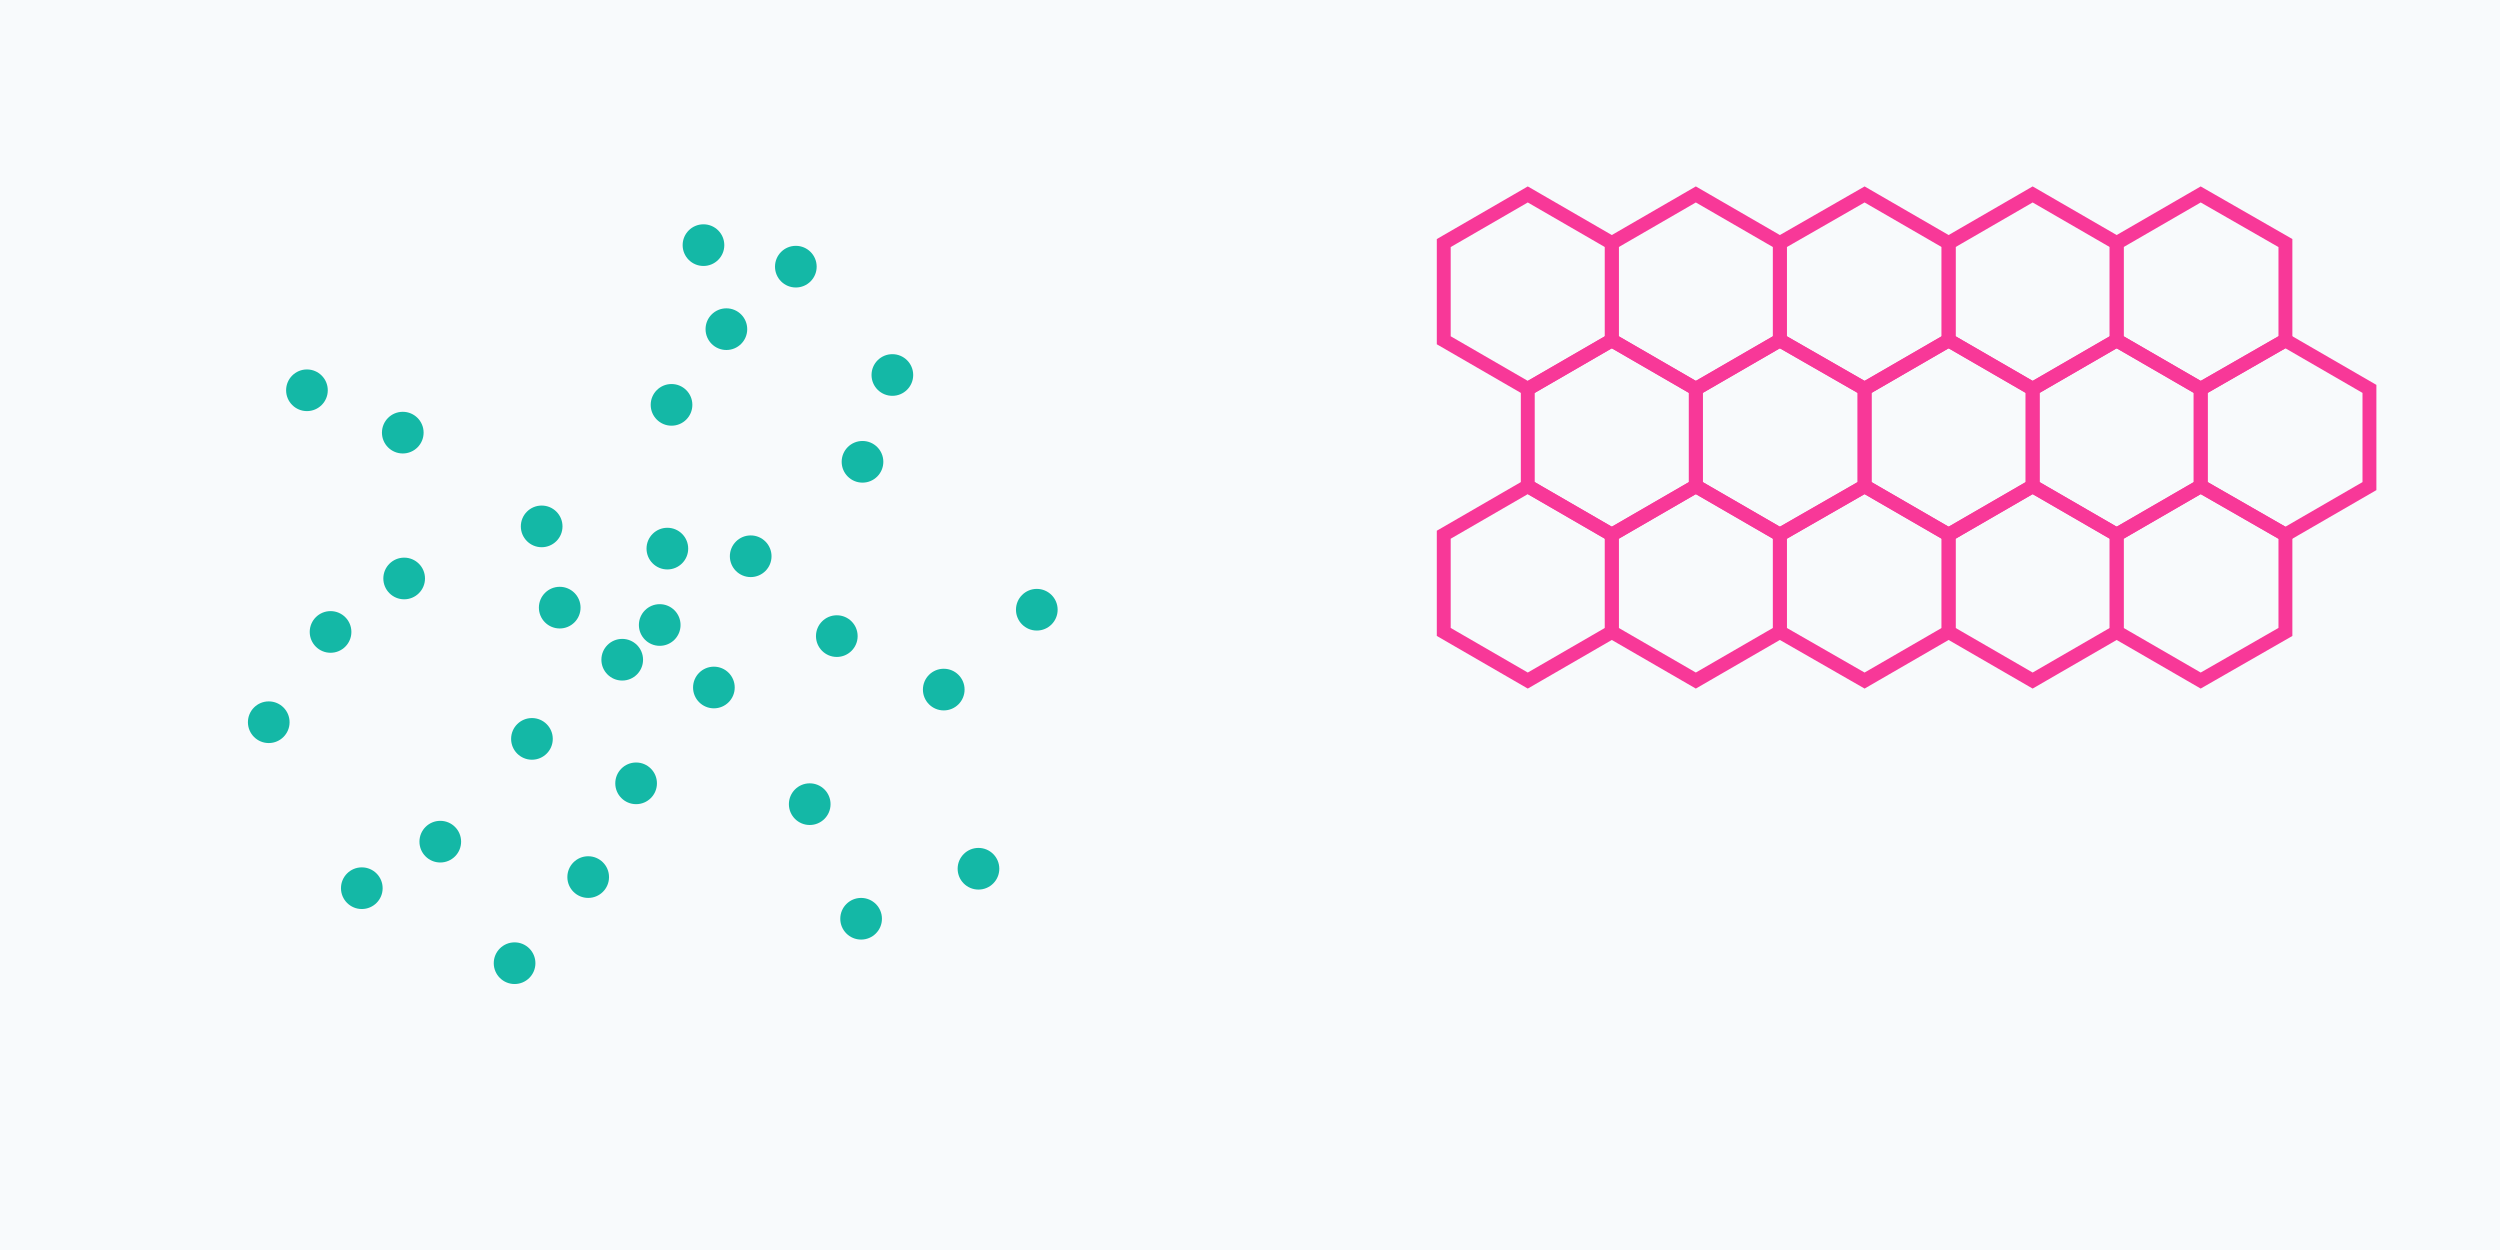
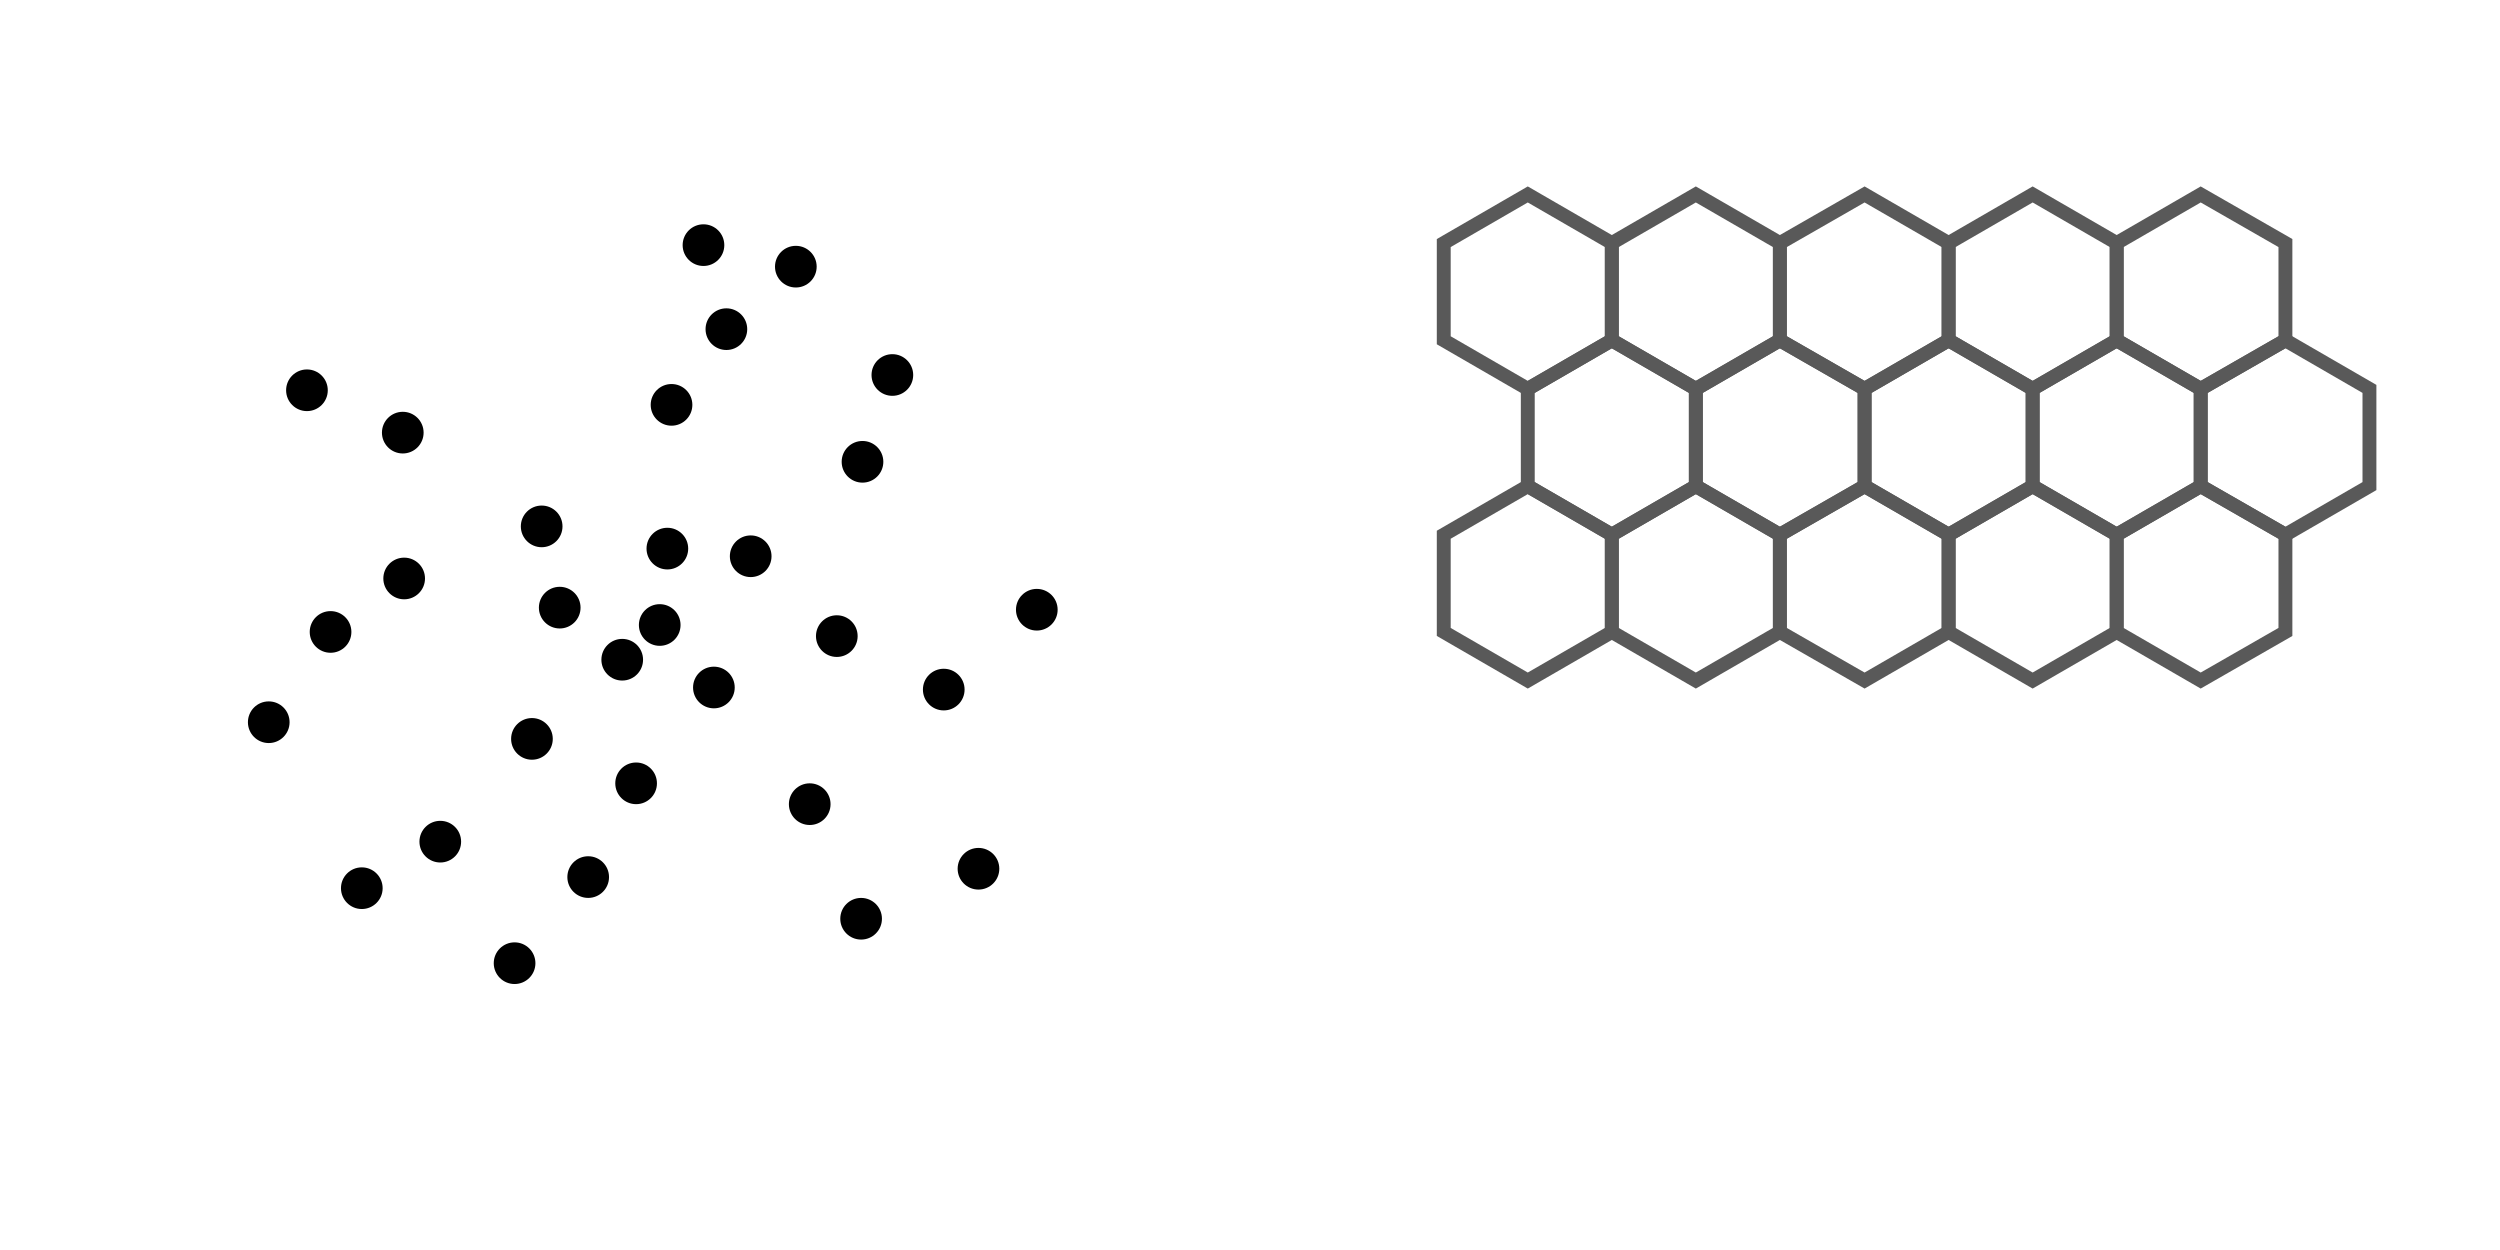
<svg xmlns="http://www.w3.org/2000/svg" width="360" height="180" viewBox="0 0 360 180">
-   <rect width="360" height="180" fill="#f8fafc" />
-   <g fill="#14b8a6">
+   <g fill="currentColor">
    <circle cx="95" cy="90" r="3" />
    <circle cx="89.6" cy="95" r="3" />
    <circle cx="96.1" cy="79" r="3" />
    <circle cx="102.8" cy="99" r="3" />
    <circle cx="80.6" cy="87.5" r="3" />
    <circle cx="108.1" cy="80.1" r="3" />
    <circle cx="91.6" cy="112.8" r="3" />
    <circle cx="78" cy="75.8" r="3" />
    <circle cx="120.5" cy="91.6" r="3" />
    <circle cx="76.6" cy="106.4" r="3" />
    <circle cx="96.7" cy="58.3" r="3" />
    <circle cx="116.6" cy="115.8" r="3" />
    <circle cx="58.2" cy="83.3" r="3" />
    <circle cx="124.2" cy="66.5" r="3" />
    <circle cx="84.7" cy="126.3" r="3" />
    <circle cx="58" cy="62.3" r="3" />
    <circle cx="135.9" cy="99.3" r="3" />
    <circle cx="63.4" cy="121.2" r="3" />
    <circle cx="104.6" cy="47.4" r="3" />
    <circle cx="124" cy="132.3" r="3" />
    <circle cx="47.6" cy="91" r="3" />
    <circle cx="128.5" cy="54" r="3" />
    <circle cx="74.1" cy="138.7" r="3" />
    <circle cx="44.2" cy="56.2" r="3" />
    <circle cx="149.3" cy="87.8" r="3" />
    <circle cx="52.1" cy="127.9" r="3" />
    <circle cx="101.3" cy="35.3" r="3" />
    <circle cx="140.9" cy="125.1" r="3" />
    <circle cx="38.7" cy="104" r="3" />
    <circle cx="114.6" cy="38.4" r="3" />
  </g>
-   <g fill="none" stroke="#f83898" stroke-width="2">
+   <g fill="none" stroke="currentColor" stroke-width="2" opacity="0.65">
    <polygon points="220,28 232.1,35 232.1,49 220,56 207.9,49 207.9,35" />
    <polygon points="244.2,28 256.3,35 256.3,49 244.2,56 232.1,49 232.1,35" />
    <polygon points="268.5,28 280.6,35 280.6,49 268.5,56 256.3,49 256.3,35" />
    <polygon points="292.7,28 304.8,35 304.8,49 292.7,56 280.6,49 280.6,35" />
    <polygon points="316.9,28 329.1,35 329.1,49 316.9,56 304.8,49 304.8,35" />
    <polygon points="232.1,49 244.2,56 244.2,70 232.1,77 220,70 220,56" />
    <polygon points="256.3,49 268.5,56 268.5,70 256.3,77 244.2,70 244.2,56" />
    <polygon points="280.6,49 292.7,56 292.7,70 280.6,77 268.5,70 268.5,56" />
    <polygon points="304.8,49 316.9,56 316.9,70 304.8,77 292.7,70 292.7,56" />
    <polygon points="329.1,49 341.2,56 341.2,70 329.1,77 316.9,70 316.9,56" />
    <polygon points="220,70 232.1,77 232.1,91 220,98 207.9,91 207.9,77" />
    <polygon points="244.2,70 256.3,77 256.3,91 244.2,98 232.1,91 232.1,77" />
    <polygon points="268.5,70 280.6,77 280.6,91 268.5,98 256.3,91 256.3,77" />
    <polygon points="292.7,70 304.8,77 304.8,91 292.7,98 280.6,91 280.6,77" />
    <polygon points="316.9,70 329.1,77 329.1,91 316.9,98 304.8,91 304.8,77" />
  </g>
</svg>
